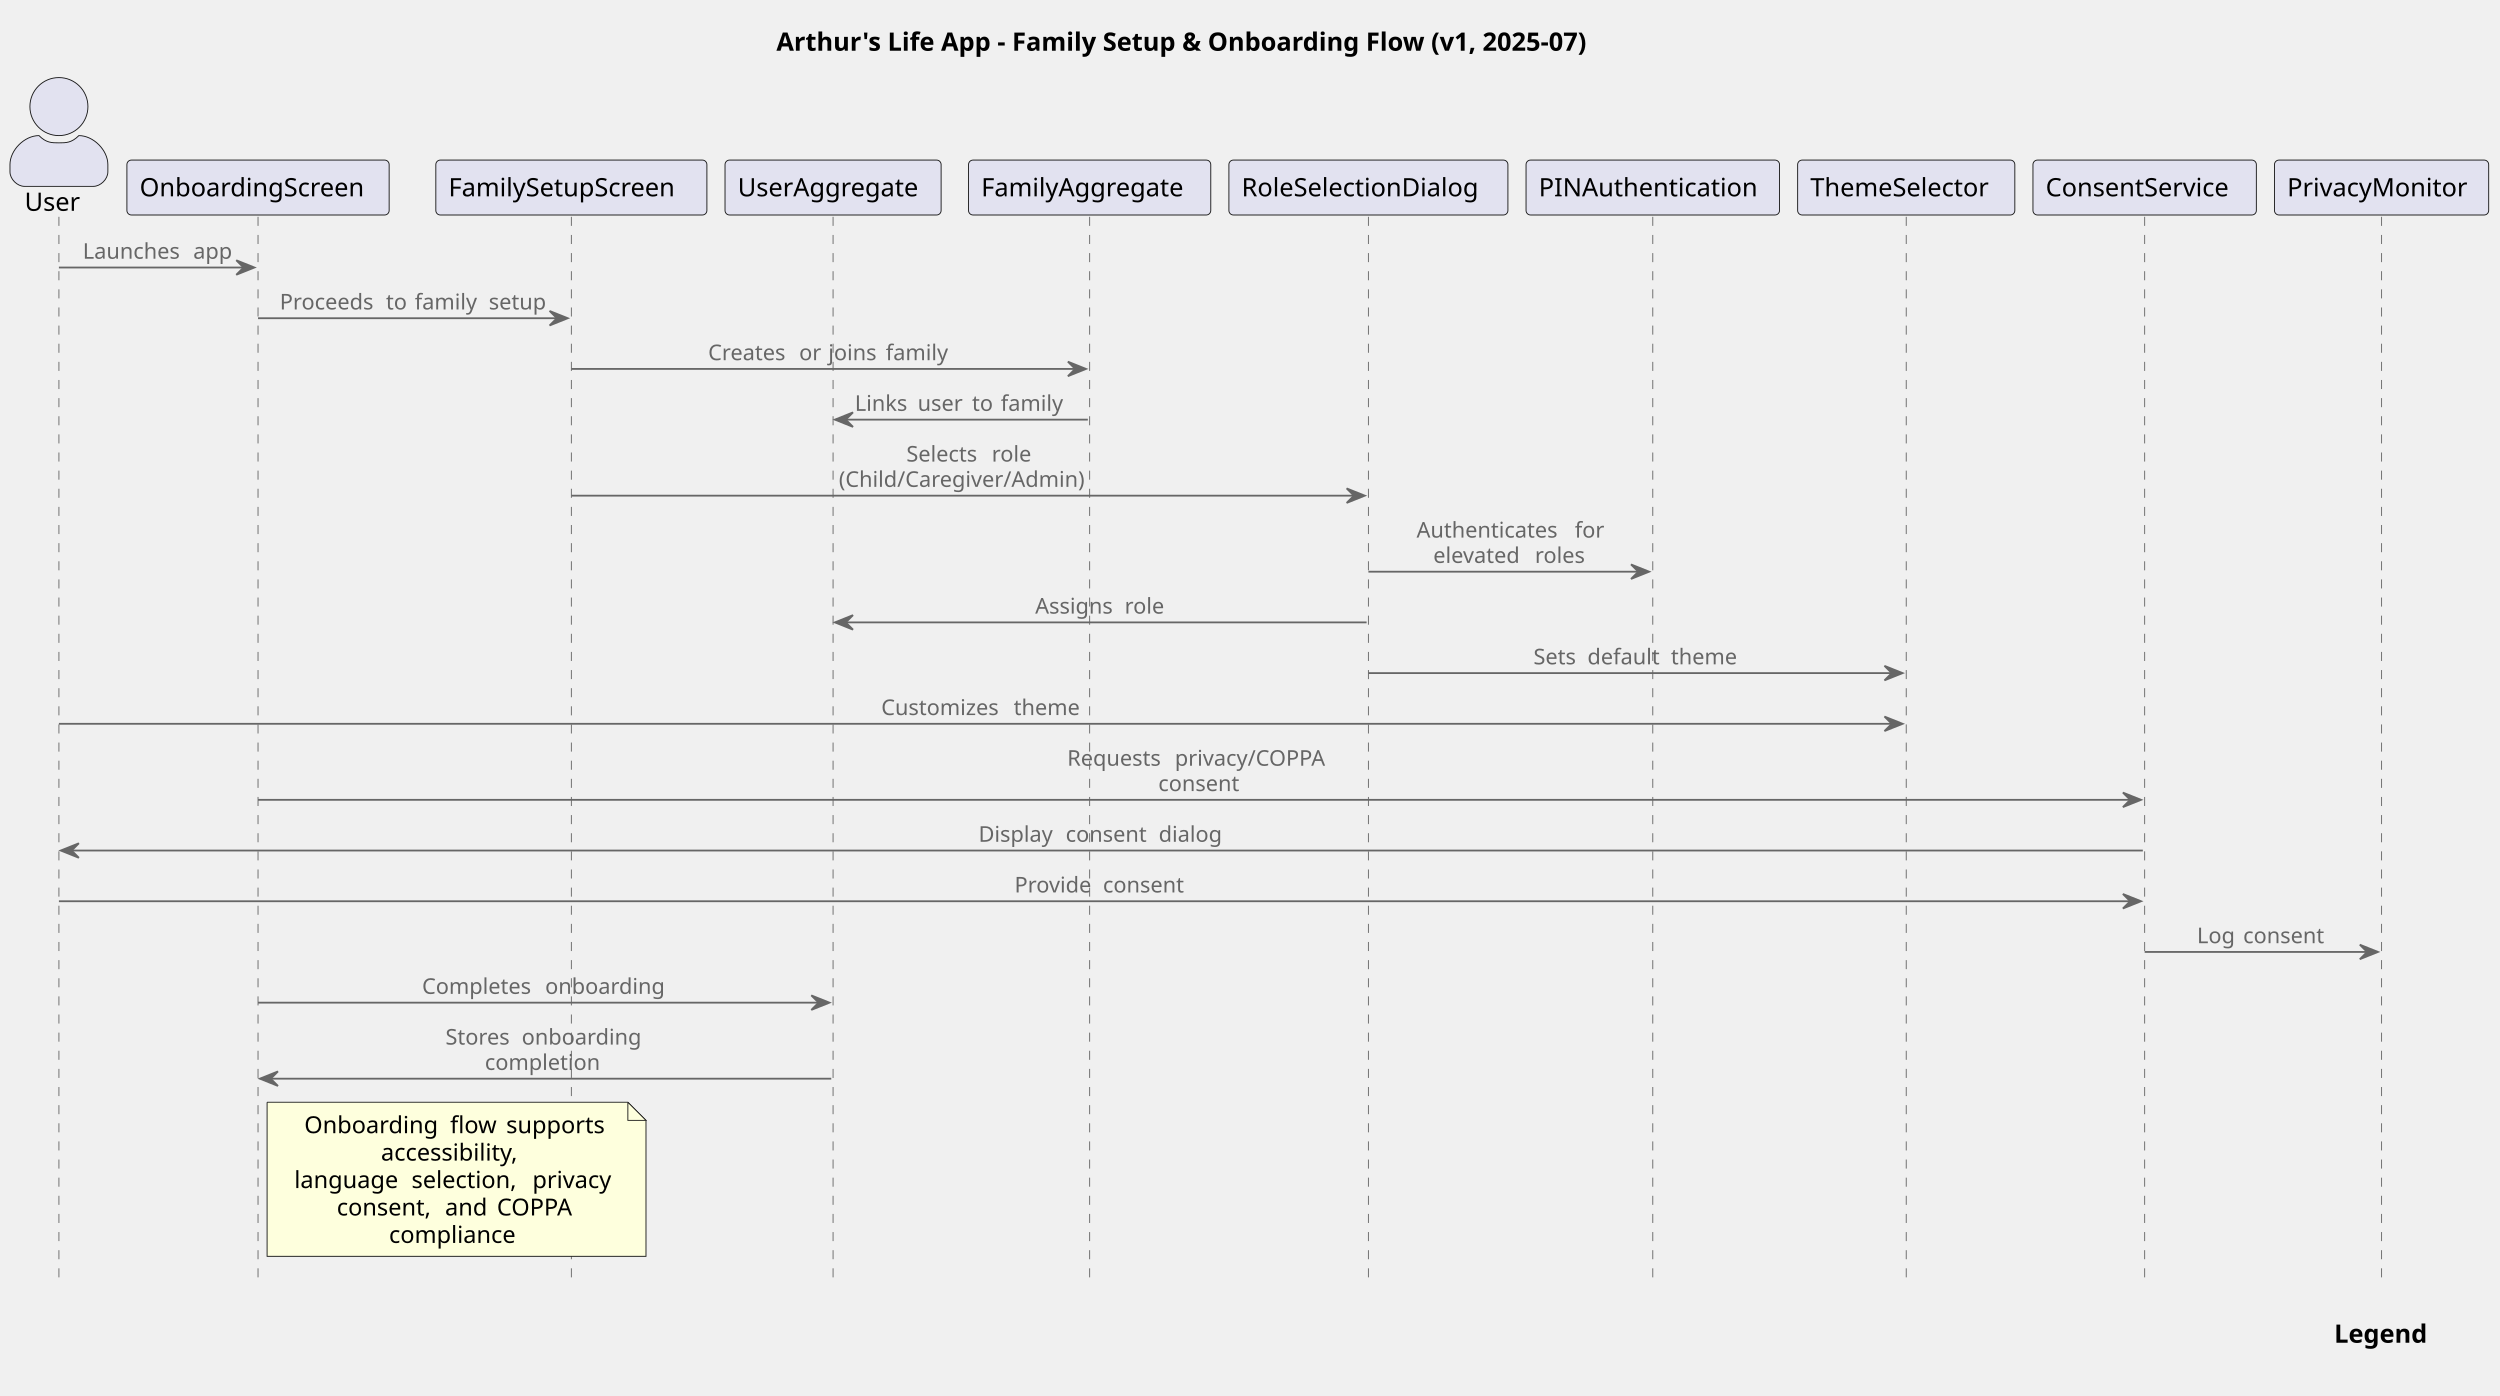
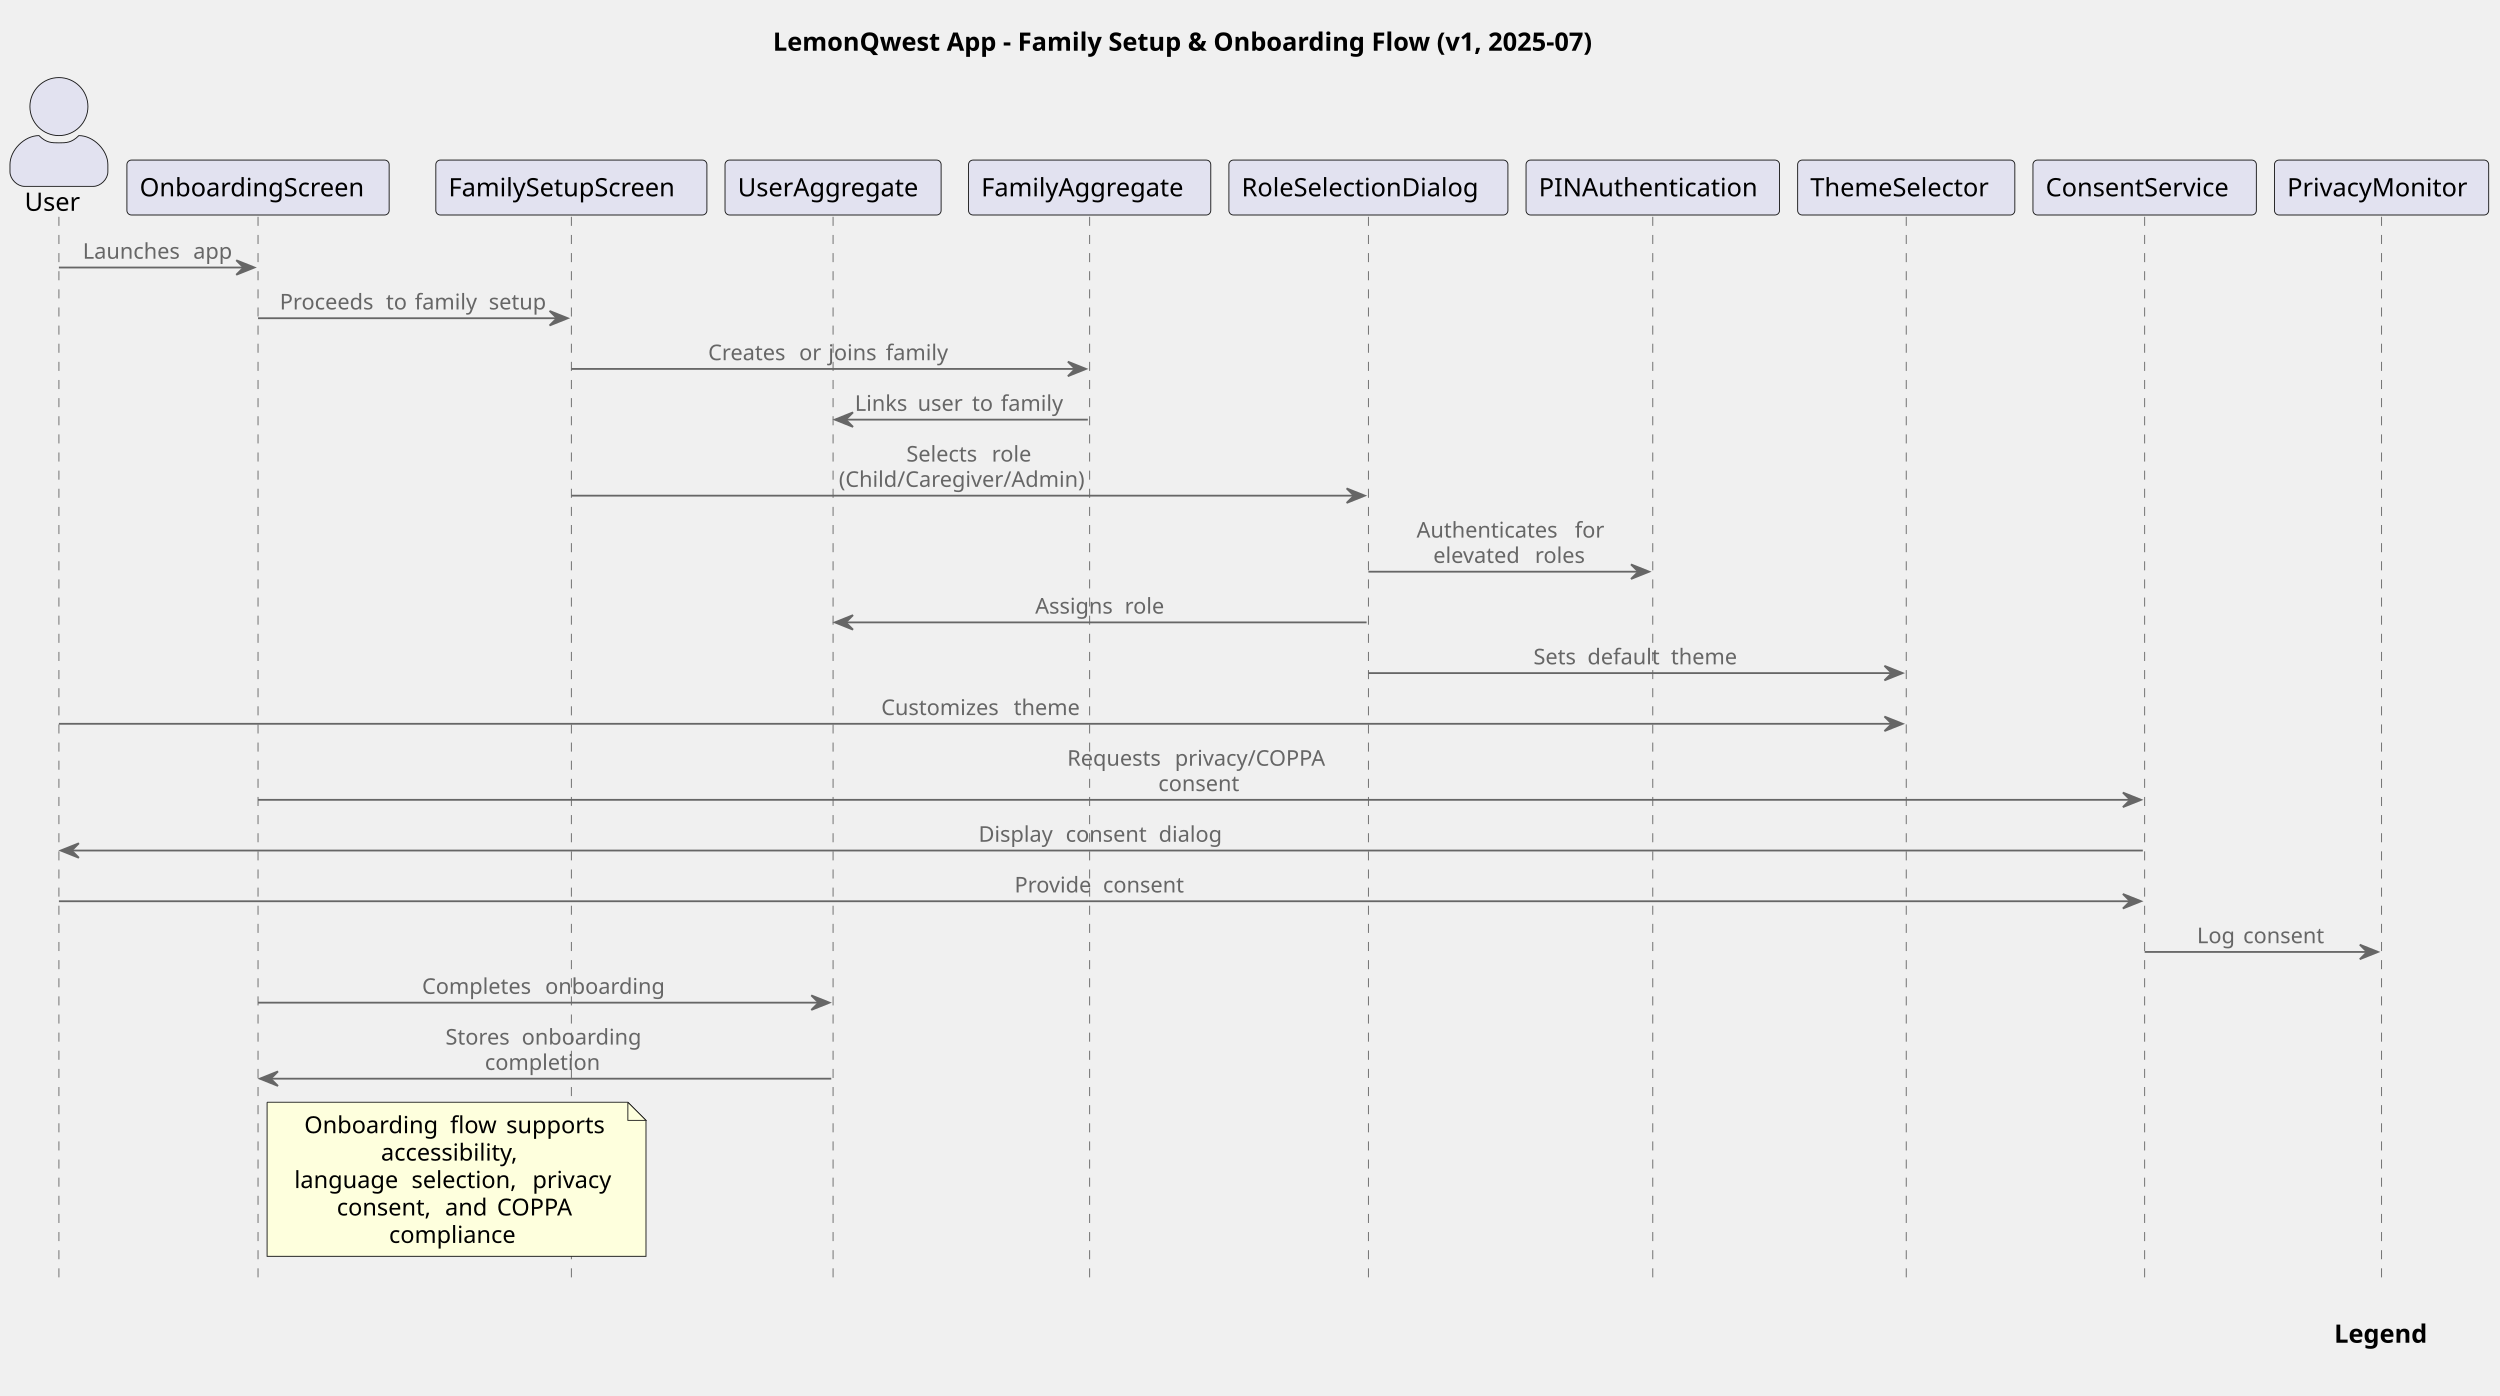
<svg xmlns="http://www.w3.org/2000/svg" contentStyleType="text/css" data-diagram-type="SEQUENCE" height="770px" preserveAspectRatio="none" style="width:1379px;height:770px;background:#FFFFFF;" version="1.1" viewBox="0 0 1379 770" width="1379px" zoomAndPan="magnify">
  <defs />
  <g>
-     <text fill="#000000" font-family="sans-serif" font-size="14" font-weight="bold" lengthAdjust="spacing" textLength="520.235" x="428.261" y="27.995">Arthur's Life App - Family Setup &amp; Onboarding Flow (v1, 2025-07)</text>
+     <text fill="#000000" font-family="sans-serif" font-size="14" font-weight="bold" lengthAdjust="spacing" textLength="524.111" x="426.323" y="27.995">LemonQwest App - Family Setup &amp; Onboarding Flow (v1, 2025-07)</text>
    <g>
      <rect fill="#000000" fill-opacity="0" height="589.07" width="8" x="29" y="119.594" />
      <line style="stroke:#666666;stroke-width:0.5;stroke-dasharray:5,5;" x1="32.5" x2="32.5" y1="119.594" y2="708.664" />
    </g>
    <g>
      <rect fill="#000000" fill-opacity="0" height="589.07" width="8" x="138.828" y="119.594" />
      <line style="stroke:#666666;stroke-width:0.5;stroke-dasharray:5,5;" x1="142.328" x2="142.328" y1="119.594" y2="708.664" />
    </g>
    <g>
      <rect fill="#000000" fill-opacity="0" height="589.07" width="8" x="311.662" y="119.594" />
      <line style="stroke:#666666;stroke-width:0.5;stroke-dasharray:5,5;" x1="315.162" x2="315.162" y1="119.594" y2="708.664" />
    </g>
    <g>
      <rect fill="#000000" fill-opacity="0" height="589.07" width="8" x="456.022" y="119.594" />
      <line style="stroke:#666666;stroke-width:0.5;stroke-dasharray:5,5;" x1="459.522" x2="459.522" y1="119.594" y2="708.664" />
    </g>
    <g>
      <rect fill="#000000" fill-opacity="0" height="589.07" width="8" x="597.549" y="119.594" />
      <line style="stroke:#666666;stroke-width:0.5;stroke-dasharray:5,5;" x1="601.049" x2="601.049" y1="119.594" y2="708.664" />
    </g>
    <g>
      <rect fill="#000000" fill-opacity="0" height="589.07" width="8" x="751.312" y="119.594" />
      <line style="stroke:#666666;stroke-width:0.5;stroke-dasharray:5,5;" x1="754.812" x2="754.812" y1="119.594" y2="708.664" />
    </g>
    <g>
      <rect fill="#000000" fill-opacity="0" height="589.07" width="8" x="908.172" y="119.594" />
      <line style="stroke:#666666;stroke-width:0.5;stroke-dasharray:5,5;" x1="911.672" x2="911.672" y1="119.594" y2="708.664" />
    </g>
    <g>
      <rect fill="#000000" fill-opacity="0" height="589.07" width="8" x="1047.98" y="119.594" />
      <line style="stroke:#666666;stroke-width:0.5;stroke-dasharray:5,5;" x1="1051.48" x2="1051.48" y1="119.594" y2="708.664" />
    </g>
    <g>
      <rect fill="#000000" fill-opacity="0" height="589.07" width="8" x="1179.492" y="119.594" />
      <line style="stroke:#666666;stroke-width:0.5;stroke-dasharray:5,5;" x1="1182.992" x2="1182.992" y1="119.594" y2="708.664" />
    </g>
    <g>
      <rect fill="#000000" fill-opacity="0" height="589.07" width="8" x="1310.181" y="119.594" />
      <line style="stroke:#666666;stroke-width:0.5;stroke-dasharray:5,5;" x1="1313.681" x2="1313.681" y1="119.594" y2="708.664" />
    </g>
    <text fill="#000000" font-family="sans-serif" font-size="14" lengthAdjust="spacing" textLength="31.91" x="13.545" y="116.292">User</text>
    <ellipse cx="32.5" cy="58.797" fill="#E2E2F0" rx="16" ry="16" style="stroke:#181818;stroke-width:0.5;" />
    <path d="M32.5,78.797 C36.5,78.797 39.5,78.797 43.5,74.797 C51.5,74.797 59.5,82.797 59.5,90.797 L59.5,94.797 C59.5,98.797 55.5,102.797 51.5,102.797 L13.5,102.797 C9.5,102.797 5.5,98.797 5.5,94.797 L5.5,90.797 C5.5,82.797 13.5,74.797 21.5,74.797 C25.5,78.797 28.5,78.797 32.5,78.797" fill="#E2E2F0" style="stroke:#181818;stroke-width:0.5;" />
    <rect fill="#E2E2F0" height="30.297" rx="2.5" ry="2.5" style="stroke:#181818;stroke-width:0.5;" width="144.655" x="70" y="88.297" />
    <text fill="#000000" font-family="sans-serif" font-size="14" lengthAdjust="spacing" textLength="130.655" x="77" y="108.292">OnboardingScreen</text>
    <rect fill="#E2E2F0" height="30.297" rx="2.5" ry="2.5" style="stroke:#181818;stroke-width:0.5;" width="149.523" x="240.4" y="88.297" />
    <text fill="#000000" font-family="sans-serif" font-size="14" lengthAdjust="spacing" textLength="135.523" x="247.4" y="108.292">FamilySetupScreen</text>
    <rect fill="#E2E2F0" height="30.297" rx="2.5" ry="2.5" style="stroke:#181818;stroke-width:0.5;" width="119.198" x="399.923" y="88.297" />
    <text fill="#000000" font-family="sans-serif" font-size="14" lengthAdjust="spacing" textLength="105.198" x="406.923" y="108.292">UserAggregate</text>
    <rect fill="#E2E2F0" height="30.297" rx="2.5" ry="2.5" style="stroke:#181818;stroke-width:0.5;" width="133.622" x="534.238" y="88.297" />
    <text fill="#000000" font-family="sans-serif" font-size="14" lengthAdjust="spacing" textLength="119.622" x="541.238" y="108.292">FamilyAggregate</text>
    <rect fill="#E2E2F0" height="30.297" rx="2.5" ry="2.5" style="stroke:#181818;stroke-width:0.5;" width="153.904" x="677.86" y="88.297" />
    <text fill="#000000" font-family="sans-serif" font-size="14" lengthAdjust="spacing" textLength="139.904" x="684.86" y="108.292">RoleSelectionDialog</text>
    <rect fill="#E2E2F0" height="30.297" rx="2.5" ry="2.5" style="stroke:#181818;stroke-width:0.5;" width="139.815" x="841.765" y="88.297" />
    <text fill="#000000" font-family="sans-serif" font-size="14" lengthAdjust="spacing" textLength="125.815" x="848.765" y="108.292">PINAuthentication</text>
    <rect fill="#E2E2F0" height="30.297" rx="2.5" ry="2.5" style="stroke:#181818;stroke-width:0.5;" width="119.8" x="991.58" y="88.297" />
    <text fill="#000000" font-family="sans-serif" font-size="14" lengthAdjust="spacing" textLength="105.8" x="998.58" y="108.292">ThemeSelector</text>
    <rect fill="#E2E2F0" height="30.297" rx="2.5" ry="2.5" style="stroke:#181818;stroke-width:0.5;" width="123.225" x="1121.38" y="88.297" />
    <text fill="#000000" font-family="sans-serif" font-size="14" lengthAdjust="spacing" textLength="109.225" x="1128.38" y="108.292">ConsentService</text>
    <rect fill="#E2E2F0" height="30.297" rx="2.5" ry="2.5" style="stroke:#181818;stroke-width:0.5;" width="118.152" x="1254.604" y="88.297" />
    <text fill="#000000" font-family="sans-serif" font-size="14" lengthAdjust="spacing" textLength="104.152" x="1261.604" y="108.292">PrivacyMonitor</text>
    <polygon fill="#666666" points="130.328,143.562,140.328,147.562,130.328,151.562,134.328,147.562" style="stroke:#666666;stroke-width:1;" />
    <line style="stroke:#666666;stroke-width:1;" x1="32.5" x2="136.328" y1="147.562" y2="147.562" />
    <text fill="#666666" font-family="sans-serif" font-size="12" lengthAdjust="spacing" textLength="57.088" x="45.669" y="142.732">Launches</text>
    <text fill="#666666" font-family="sans-serif" font-size="12" lengthAdjust="spacing" textLength="3.814" x="102.757" y="142.732"> </text>
    <text fill="#666666" font-family="sans-serif" font-size="12" lengthAdjust="spacing" textLength="22.588" x="106.571" y="142.732">app</text>
    <polygon fill="#666666" points="303.162,171.531,313.162,175.531,303.162,179.531,307.162,175.531" style="stroke:#666666;stroke-width:1;" />
    <line style="stroke:#666666;stroke-width:1;" x1="142.328" x2="309.162" y1="175.531" y2="175.531" />
    <text fill="#666666" font-family="sans-serif" font-size="12" lengthAdjust="spacing" textLength="54.744" x="154.328" y="170.701">Proceeds</text>
    <text fill="#666666" font-family="sans-serif" font-size="12" lengthAdjust="spacing" textLength="3.814" x="209.072" y="170.701"> </text>
    <text fill="#666666" font-family="sans-serif" font-size="12" lengthAdjust="spacing" textLength="12.047" x="212.886" y="170.701">to</text>
    <text fill="#666666" font-family="sans-serif" font-size="12" lengthAdjust="spacing" textLength="3.814" x="224.933" y="170.701"> </text>
    <text fill="#666666" font-family="sans-serif" font-size="12" lengthAdjust="spacing" textLength="37.037" x="228.748" y="170.701">family</text>
    <text fill="#666666" font-family="sans-serif" font-size="12" lengthAdjust="spacing" textLength="3.814" x="265.785" y="170.701"> </text>
    <text fill="#666666" font-family="sans-serif" font-size="12" lengthAdjust="spacing" textLength="33.562" x="269.599" y="170.701">setup</text>
    <polygon fill="#666666" points="589.049,199.5,599.049,203.5,589.049,207.5,593.049,203.5" style="stroke:#666666;stroke-width:1;" />
    <line style="stroke:#666666;stroke-width:1;" x1="315.162" x2="595.049" y1="203.5" y2="203.5" />
    <text fill="#666666" font-family="sans-serif" font-size="12" lengthAdjust="spacing" textLength="46.389" x="390.6" y="198.67">Creates</text>
    <text fill="#666666" font-family="sans-serif" font-size="12" lengthAdjust="spacing" textLength="3.814" x="436.988" y="198.67"> </text>
    <text fill="#666666" font-family="sans-serif" font-size="12" lengthAdjust="spacing" textLength="12.275" x="440.803" y="198.67">or</text>
    <text fill="#666666" font-family="sans-serif" font-size="12" lengthAdjust="spacing" textLength="3.814" x="453.078" y="198.67"> </text>
    <text fill="#666666" font-family="sans-serif" font-size="12" lengthAdjust="spacing" textLength="27.867" x="456.893" y="198.67">joins</text>
    <text fill="#666666" font-family="sans-serif" font-size="12" lengthAdjust="spacing" textLength="3.814" x="484.76" y="198.67"> </text>
    <text fill="#666666" font-family="sans-serif" font-size="12" lengthAdjust="spacing" textLength="37.037" x="488.574" y="198.67">family</text>
    <polygon fill="#666666" points="470.522,227.469,460.522,231.469,470.522,235.469,466.522,231.469" style="stroke:#666666;stroke-width:1;" />
    <line style="stroke:#666666;stroke-width:1;" x1="464.522" x2="600.049" y1="231.469" y2="231.469" />
    <text fill="#666666" font-family="sans-serif" font-size="12" lengthAdjust="spacing" textLength="30.826" x="471.522" y="226.639">Links</text>
    <text fill="#666666" font-family="sans-serif" font-size="12" lengthAdjust="spacing" textLength="3.814" x="502.348" y="226.639"> </text>
    <text fill="#666666" font-family="sans-serif" font-size="12" lengthAdjust="spacing" textLength="26.174" x="506.163" y="226.639">user</text>
    <text fill="#666666" font-family="sans-serif" font-size="12" lengthAdjust="spacing" textLength="3.814" x="532.336" y="226.639"> </text>
    <text fill="#666666" font-family="sans-serif" font-size="12" lengthAdjust="spacing" textLength="12.047" x="536.151" y="226.639">to</text>
    <text fill="#666666" font-family="sans-serif" font-size="12" lengthAdjust="spacing" textLength="3.814" x="548.198" y="226.639"> </text>
    <text fill="#666666" font-family="sans-serif" font-size="12" lengthAdjust="spacing" textLength="37.037" x="552.012" y="226.639">family</text>
    <polygon fill="#666666" points="742.812,269.406,752.812,273.406,742.812,277.406,746.812,273.406" style="stroke:#666666;stroke-width:1;" />
    <line style="stroke:#666666;stroke-width:1;" x1="315.162" x2="748.812" y1="273.406" y2="273.406" />
    <text fill="#666666" font-family="sans-serif" font-size="12" lengthAdjust="spacing" textLength="43.272" x="499.948" y="254.607">Selects</text>
    <text fill="#666666" font-family="sans-serif" font-size="12" lengthAdjust="spacing" textLength="3.814" x="543.22" y="254.607"> </text>
    <text fill="#666666" font-family="sans-serif" font-size="12" lengthAdjust="spacing" textLength="22.992" x="547.034" y="254.607">role</text>
    <text fill="#666666" font-family="sans-serif" font-size="12" lengthAdjust="spacing" textLength="144.592" x="462.691" y="268.576">(Child/Caregiver/Admin)</text>
    <polygon fill="#666666" points="899.672,311.344,909.672,315.344,899.672,319.344,903.672,315.344" style="stroke:#666666;stroke-width:1;" />
    <line style="stroke:#666666;stroke-width:1;" x1="754.812" x2="905.672" y1="315.344" y2="315.344" />
    <text fill="#666666" font-family="sans-serif" font-size="12" lengthAdjust="spacing" textLength="83.443" x="781.364" y="296.545">Authenticates</text>
    <text fill="#666666" font-family="sans-serif" font-size="12" lengthAdjust="spacing" textLength="3.814" x="864.807" y="296.545"> </text>
    <text fill="#666666" font-family="sans-serif" font-size="12" lengthAdjust="spacing" textLength="16.5" x="868.621" y="296.545">for</text>
    <text fill="#666666" font-family="sans-serif" font-size="12" lengthAdjust="spacing" textLength="52.26" x="790.583" y="310.514">elevated</text>
    <text fill="#666666" font-family="sans-serif" font-size="12" lengthAdjust="spacing" textLength="3.814" x="842.843" y="310.514"> </text>
    <text fill="#666666" font-family="sans-serif" font-size="12" lengthAdjust="spacing" textLength="29.244" x="846.658" y="310.514">roles</text>
    <polygon fill="#666666" points="470.522,339.312,460.522,343.312,470.522,347.312,466.522,343.312" style="stroke:#666666;stroke-width:1;" />
    <line style="stroke:#666666;stroke-width:1;" x1="464.522" x2="753.812" y1="343.312" y2="343.312" />
    <text fill="#666666" font-family="sans-serif" font-size="12" lengthAdjust="spacing" textLength="45.522" x="571.003" y="338.482">Assigns</text>
    <text fill="#666666" font-family="sans-serif" font-size="12" lengthAdjust="spacing" textLength="3.814" x="616.525" y="338.482"> </text>
    <text fill="#666666" font-family="sans-serif" font-size="12" lengthAdjust="spacing" textLength="22.992" x="620.339" y="338.482">role</text>
    <polygon fill="#666666" points="1039.48,367.281,1049.48,371.281,1039.48,375.281,1043.48,371.281" style="stroke:#666666;stroke-width:1;" />
    <line style="stroke:#666666;stroke-width:1;" x1="754.812" x2="1045.48" y1="371.281" y2="371.281" />
    <text fill="#666666" font-family="sans-serif" font-size="12" lengthAdjust="spacing" textLength="25.957" x="845.859" y="366.451">Sets</text>
    <text fill="#666666" font-family="sans-serif" font-size="12" lengthAdjust="spacing" textLength="3.814" x="871.816" y="366.451"> </text>
    <text fill="#666666" font-family="sans-serif" font-size="12" lengthAdjust="spacing" textLength="42.223" x="875.631" y="366.451">default</text>
    <text fill="#666666" font-family="sans-serif" font-size="12" lengthAdjust="spacing" textLength="3.814" x="917.853" y="366.451"> </text>
    <text fill="#666666" font-family="sans-serif" font-size="12" lengthAdjust="spacing" textLength="38.766" x="921.668" y="366.451">theme</text>
    <polygon fill="#666666" points="1039.48,395.25,1049.48,399.25,1039.48,403.25,1043.48,399.25" style="stroke:#666666;stroke-width:1;" />
    <line style="stroke:#666666;stroke-width:1;" x1="32.5" x2="1045.48" y1="399.25" y2="399.25" />
    <text fill="#666666" font-family="sans-serif" font-size="12" lengthAdjust="spacing" textLength="69.24" x="486.08" y="394.42">Customizes</text>
    <text fill="#666666" font-family="sans-serif" font-size="12" lengthAdjust="spacing" textLength="3.814" x="555.32" y="394.42"> </text>
    <text fill="#666666" font-family="sans-serif" font-size="12" lengthAdjust="spacing" textLength="38.766" x="559.135" y="394.42">theme</text>
    <polygon fill="#666666" points="1170.992,437.188,1180.992,441.188,1170.992,445.188,1174.992,441.188" style="stroke:#666666;stroke-width:1;" />
    <line style="stroke:#666666;stroke-width:1;" x1="142.328" x2="1176.992" y1="441.188" y2="441.188" />
    <text fill="#666666" font-family="sans-serif" font-size="12" lengthAdjust="spacing" textLength="55.535" x="588.691" y="422.389">Requests</text>
    <text fill="#666666" font-family="sans-serif" font-size="12" lengthAdjust="spacing" textLength="3.814" x="644.226" y="422.389"> </text>
    <text fill="#666666" font-family="sans-serif" font-size="12" lengthAdjust="spacing" textLength="88.588" x="648.041" y="422.389">privacy/COPPA</text>
    <text fill="#666666" font-family="sans-serif" font-size="12" lengthAdjust="spacing" textLength="47.49" x="638.915" y="436.357">consent</text>
    <polygon fill="#666666" points="43.5,465.156,33.5,469.156,43.5,473.156,39.5,469.156" style="stroke:#666666;stroke-width:1;" />
    <line style="stroke:#666666;stroke-width:1;" x1="37.5" x2="1181.992" y1="469.156" y2="469.156" />
    <text fill="#666666" font-family="sans-serif" font-size="12" lengthAdjust="spacing" textLength="44.232" x="539.771" y="464.326">Display</text>
    <text fill="#666666" font-family="sans-serif" font-size="12" lengthAdjust="spacing" textLength="3.814" x="584.004" y="464.326"> </text>
    <text fill="#666666" font-family="sans-serif" font-size="12" lengthAdjust="spacing" textLength="47.49" x="587.818" y="464.326">consent</text>
    <text fill="#666666" font-family="sans-serif" font-size="12" lengthAdjust="spacing" textLength="3.814" x="635.309" y="464.326"> </text>
    <text fill="#666666" font-family="sans-serif" font-size="12" lengthAdjust="spacing" textLength="36.598" x="639.123" y="464.326">dialog</text>
    <polygon fill="#666666" points="1170.992,493.125,1180.992,497.125,1170.992,501.125,1174.992,497.125" style="stroke:#666666;stroke-width:1;" />
    <line style="stroke:#666666;stroke-width:1;" x1="32.5" x2="1176.992" y1="497.125" y2="497.125" />
    <text fill="#666666" font-family="sans-serif" font-size="12" lengthAdjust="spacing" textLength="44.947" x="559.62" y="492.295">Provide</text>
    <text fill="#666666" font-family="sans-serif" font-size="12" lengthAdjust="spacing" textLength="3.814" x="604.567" y="492.295"> </text>
    <text fill="#666666" font-family="sans-serif" font-size="12" lengthAdjust="spacing" textLength="47.49" x="608.382" y="492.295">consent</text>
    <polygon fill="#666666" points="1301.681,521.094,1311.681,525.094,1301.681,529.094,1305.681,525.094" style="stroke:#666666;stroke-width:1;" />
    <line style="stroke:#666666;stroke-width:1;" x1="1182.992" x2="1307.681" y1="525.094" y2="525.094" />
    <text fill="#666666" font-family="sans-serif" font-size="12" lengthAdjust="spacing" textLength="21.645" x="1211.862" y="520.264">Log</text>
    <text fill="#666666" font-family="sans-serif" font-size="12" lengthAdjust="spacing" textLength="3.814" x="1233.506" y="520.264"> </text>
    <text fill="#666666" font-family="sans-serif" font-size="12" lengthAdjust="spacing" textLength="47.49" x="1237.321" y="520.264">consent</text>
    <polygon fill="#666666" points="447.522,549.062,457.522,553.062,447.522,557.062,451.522,553.062" style="stroke:#666666;stroke-width:1;" />
    <line style="stroke:#666666;stroke-width:1;" x1="142.328" x2="453.522" y1="553.062" y2="553.062" />
    <text fill="#666666" font-family="sans-serif" font-size="12" lengthAdjust="spacing" textLength="64.084" x="232.792" y="548.232">Completes</text>
    <text fill="#666666" font-family="sans-serif" font-size="12" lengthAdjust="spacing" textLength="3.814" x="296.876" y="548.232"> </text>
    <text fill="#666666" font-family="sans-serif" font-size="12" lengthAdjust="spacing" textLength="68.367" x="300.69" y="548.232">onboarding</text>
    <polygon fill="#666666" points="153.328,591,143.328,595,153.328,599,149.328,595" style="stroke:#666666;stroke-width:1;" />
    <line style="stroke:#666666;stroke-width:1;" x1="147.328" x2="458.522" y1="595" y2="595" />
    <text fill="#666666" font-family="sans-serif" font-size="12" lengthAdjust="spacing" textLength="38.232" x="245.718" y="576.201">Stores</text>
    <text fill="#666666" font-family="sans-serif" font-size="12" lengthAdjust="spacing" textLength="3.814" x="283.95" y="576.201"> </text>
    <text fill="#666666" font-family="sans-serif" font-size="12" lengthAdjust="spacing" textLength="68.367" x="287.765" y="576.201">onboarding</text>
    <text fill="#666666" font-family="sans-serif" font-size="12" lengthAdjust="spacing" textLength="66.949" x="267.45" y="590.17">completion</text>
    <path d="M147.328,608 L147.328,693 L356.328,693 L356.328,618 L346.328,608 L147.328,608" fill="#FEFFDD" style="stroke:#181818;stroke-width:0.5;" />
    <path d="M346.328,608 L346.328,618 L356.328,618 L346.328,608" fill="#FEFFDD" style="stroke:#181818;stroke-width:0.5;" />
    <text fill="#000000" font-family="sans-serif" font-size="13" lengthAdjust="spacing" textLength="76.343" x="167.825" y="625.067">Onboarding</text>
    <text fill="#000000" font-family="sans-serif" font-size="13" lengthAdjust="spacing" textLength="4.132" x="244.168" y="625.067"> </text>
    <text fill="#000000" font-family="sans-serif" font-size="13" lengthAdjust="spacing" textLength="26.774" x="248.3" y="625.067">flow</text>
    <text fill="#000000" font-family="sans-serif" font-size="13" lengthAdjust="spacing" textLength="4.132" x="275.075" y="625.067"> </text>
    <text fill="#000000" font-family="sans-serif" font-size="13" lengthAdjust="spacing" textLength="56.685" x="279.207" y="625.067">supports</text>
    <text fill="#000000" font-family="sans-serif" font-size="13" lengthAdjust="spacing" textLength="83.427" x="210.144" y="640.2">accessibility,</text>
    <text fill="#000000" font-family="sans-serif" font-size="13" lengthAdjust="spacing" textLength="60.525" x="162.328" y="655.332">language</text>
    <text fill="#000000" font-family="sans-serif" font-size="13" lengthAdjust="spacing" textLength="4.132" x="222.852" y="655.332"> </text>
    <text fill="#000000" font-family="sans-serif" font-size="13" lengthAdjust="spacing" textLength="62.562" x="226.985" y="655.332">selection,</text>
    <text fill="#000000" font-family="sans-serif" font-size="13" lengthAdjust="spacing" textLength="4.132" x="289.547" y="655.332"> </text>
    <text fill="#000000" font-family="sans-serif" font-size="13" lengthAdjust="spacing" textLength="47.709" x="293.68" y="655.332">privacy</text>
    <text fill="#000000" font-family="sans-serif" font-size="13" lengthAdjust="spacing" textLength="55.58" x="185.766" y="670.465">consent,</text>
    <text fill="#000000" font-family="sans-serif" font-size="13" lengthAdjust="spacing" textLength="4.132" x="241.346" y="670.465"> </text>
    <text fill="#000000" font-family="sans-serif" font-size="13" lengthAdjust="spacing" textLength="24.457" x="245.479" y="670.465">and</text>
    <text fill="#000000" font-family="sans-serif" font-size="13" lengthAdjust="spacing" textLength="4.132" x="269.936" y="670.465"> </text>
    <text fill="#000000" font-family="sans-serif" font-size="13" lengthAdjust="spacing" textLength="43.881" x="274.069" y="670.465">COPPA</text>
    <text fill="#000000" font-family="sans-serif" font-size="13" lengthAdjust="spacing" textLength="74.591" x="214.562" y="685.598">compliance</text>
    <rect fill="none" height="16.297" style="stroke:none;stroke-width:1;" width="67.245" x="1287.512" y="727.664" />
    <text fill="#000000" font-family="sans-serif" font-size="14" font-weight="bold" lengthAdjust="spacing" textLength="57.921" x="1287.512" y="740.659">Legend</text>
    <text fill="#FFFFFF" font-family="sans-serif" font-size="14" lengthAdjust="spacing" textLength="4.45" x="1350.307" y="740.659"> </text>
    <line style="stroke:none;stroke-width:1;" x1="1287.512" x2="1354.757" y1="727.664" y2="727.664" />
    <line style="stroke:none;stroke-width:1;" x1="1287.512" x2="1354.757" y1="743.961" y2="743.961" />
    <line style="stroke:none;stroke-width:1;" x1="1287.512" x2="1287.512" y1="727.664" y2="743.961" />
    <line style="stroke:none;stroke-width:1;" x1="1354.757" x2="1354.757" y1="727.664" y2="743.961" />
  </g>
</svg>
